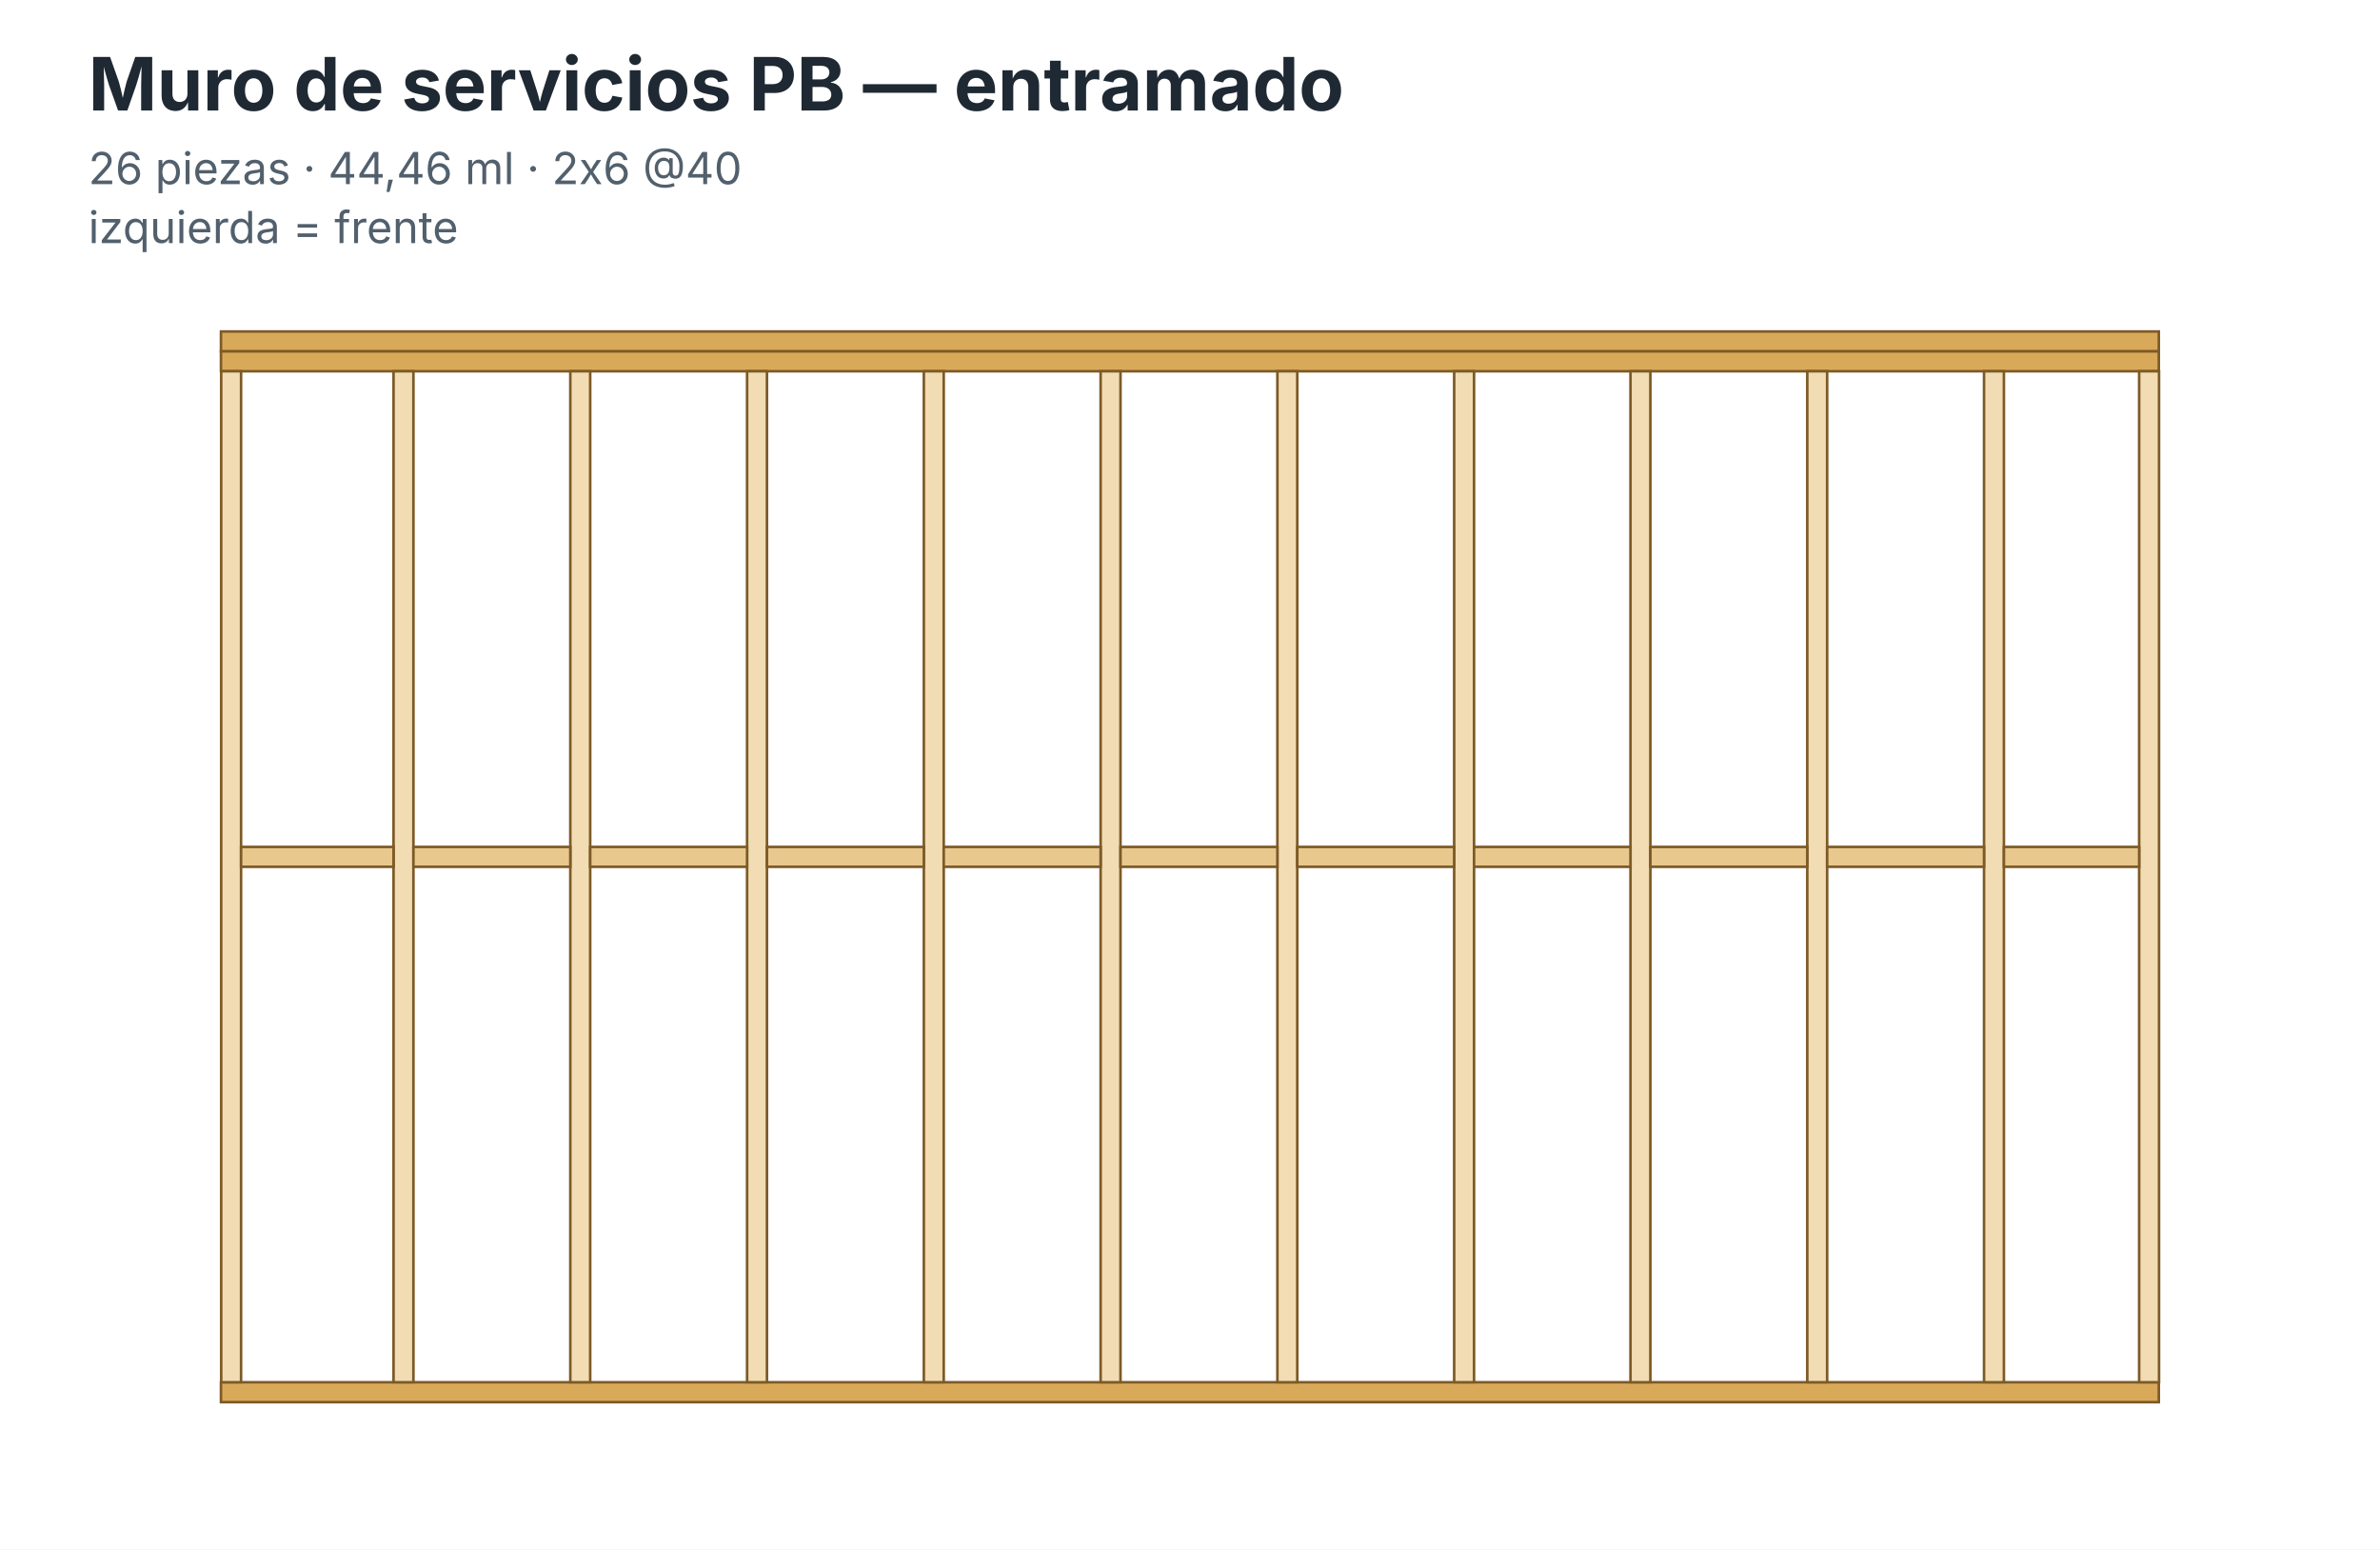
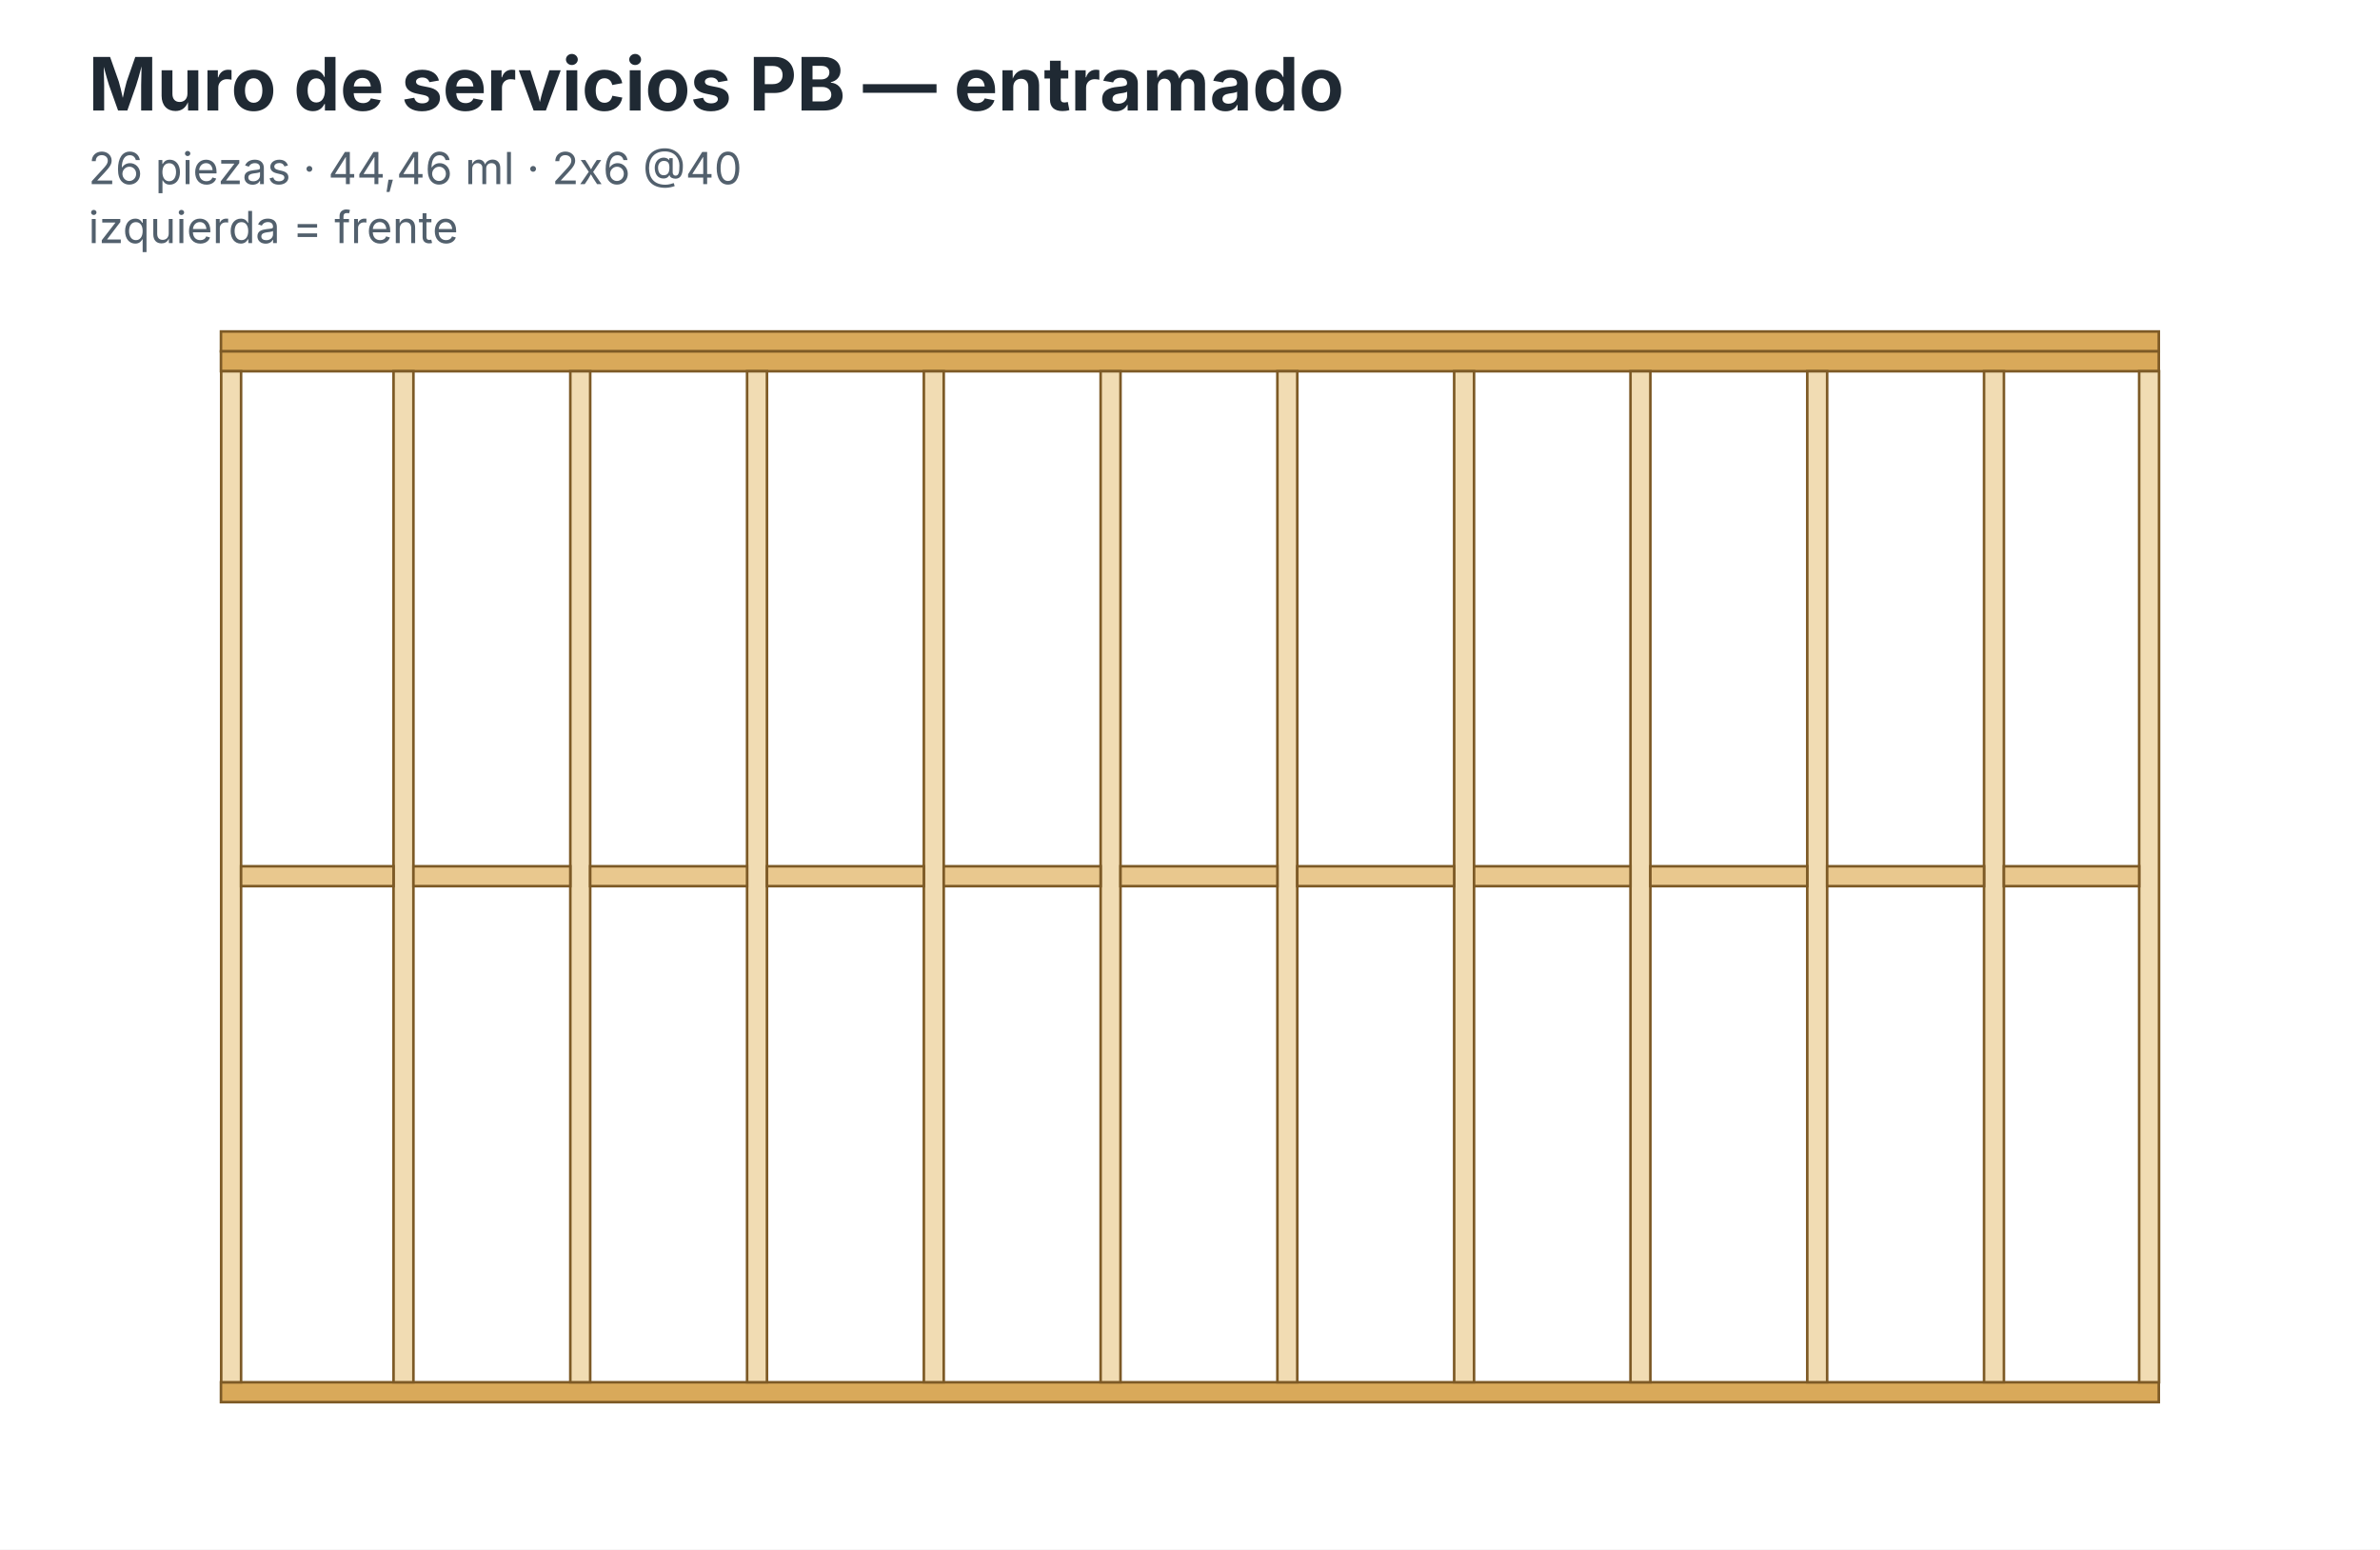
<svg xmlns="http://www.w3.org/2000/svg" viewBox="0 0 646.26 420.7" width="646.26" height="420.7">
  <style>
 .wall{fill:#2b2f33} .wallc{fill:#cfcac0;stroke:#2b2f33;stroke-width:1.2}
 .ins{fill:url(#ins)} .thin{stroke:#2b2f33;stroke-width:.8;fill:none}
 .open{fill:#fff;stroke:none} .glass{stroke:#3b82c4;stroke-width:1.2;fill:none}
 .swing{stroke:#555;stroke-width:.8;fill:none;stroke-dasharray:4 3}
 .furn{fill:#f6f3ec;stroke:#7a6f60;stroke-width:1} .furnhi{fill:none;stroke:#7a6f60;stroke-width:1;stroke-dasharray:6 4}
 .art{fill:#fff;stroke:#3a4a5a;stroke-width:1.2}
 .lbl{font-size:12px;fill:#333} .lbls{font-size:10px;fill:#555} .room{font-size:15px;font-weight:600;fill:#222}
 .area{font-size:12px;fill:#666} .dim{stroke:#a33;stroke-width:.8;fill:none} .dimt{font-size:11px;fill:#a33}
 .ttl{font-size:20px;font-weight:700;fill:#1f2933} .sub{font-size:12px;fill:#52606d}
 .stair{stroke:#555;stroke-width:.8;fill:#efe7dc} .staird{stroke:#777;stroke-width:.8;fill:none;stroke-dasharray:5 4}
 .ghost{opacity:.35} .grid{stroke:#e6e2da;stroke-width:.5}
</style>
  <defs>
    <pattern id="ins" width="10" height="10" patternUnits="userSpaceOnUse" patternTransform="rotate(45)">
      <rect width="10" height="10" fill="#f6e7a5" />
      <line x1="0" y1="0" x2="0" y2="10" stroke="#d8b84c" stroke-width="2" />
    </pattern>
    <marker id="arr" viewBox="0 0 10 10" refX="9" refY="5" markerWidth="7" markerHeight="7" orient="auto-start-reverse">
      <path d="M0,0 L10,5 L0,10 z" fill="#333" />
    </marker>
    <marker id="tick" viewBox="0 0 10 10" refX="5" refY="5" markerWidth="8" markerHeight="8" orient="auto">
      <path d="M2,8 L8,2" stroke="#a33" stroke-width="1.4" />
    </marker>
  </defs>
  <rect width="100%" height="100%" fill="#fff" />
  <text x="24" y="30" class="ttl" font-family="Inter, Arial, sans-serif">Muro de servicios PB — entramado</text>
  <text x="24" y="50" class="sub" font-family="Inter, Arial, sans-serif">26 piezas · 44,46 ml · 2x6 @40</text>
  <text x="24" y="66" class="sub" font-family="Inter, Arial, sans-serif">izquierda = frente</text>
  <polygon points="60,380.7 586.2,380.7 586.2,375.3 60,375.3" fill="#d9a95a" stroke="#7d5a26" stroke-width=".7" />
  <polygon points="60,95.4 586.2,95.4 586.2,90 60,90" fill="#d9a95a" stroke="#7d5a26" stroke-width=".7" />
  <polygon points="60,100.8 586.2,100.8 586.2,95.4 60,95.4" fill="#d9a95a" stroke="#7d5a26" stroke-width=".7" />
  <polygon points="60.06,375.3 65.46,375.3 65.46,100.8 60.06,100.8" fill="#f1dcb3" stroke="#7d5a26" stroke-width=".7" />
  <polygon points="106.86,375.3 112.26,375.3 112.26,100.8 106.86,100.8" fill="#f1dcb3" stroke="#7d5a26" stroke-width=".7" />
  <polygon points="154.86,375.3 160.26,375.3 160.26,100.8 154.86,100.8" fill="#f1dcb3" stroke="#7d5a26" stroke-width=".7" />
  <polygon points="202.86,375.3 208.26,375.3 208.26,100.8 202.86,100.8" fill="#f1dcb3" stroke="#7d5a26" stroke-width=".7" />
  <polygon points="250.86,375.3 256.26,375.3 256.26,100.8 250.86,100.8" fill="#f1dcb3" stroke="#7d5a26" stroke-width=".7" />
  <polygon points="298.86,375.3 304.26,375.3 304.26,100.8 298.86,100.8" fill="#f1dcb3" stroke="#7d5a26" stroke-width=".7" />
  <polygon points="346.86,375.3 352.26,375.3 352.26,100.8 346.86,100.8" fill="#f1dcb3" stroke="#7d5a26" stroke-width=".7" />
  <polygon points="394.86,375.3 400.26,375.3 400.26,100.8 394.86,100.8" fill="#f1dcb3" stroke="#7d5a26" stroke-width=".7" />
  <polygon points="442.74,375.3 448.14,375.3 448.14,100.8 442.74,100.8" fill="#f1dcb3" stroke="#7d5a26" stroke-width=".7" />
  <polygon points="490.74,375.3 496.14,375.3 496.14,100.8 490.74,100.8" fill="#f1dcb3" stroke="#7d5a26" stroke-width=".7" />
  <polygon points="538.74,375.3 544.14,375.3 544.14,100.8 538.74,100.8" fill="#f1dcb3" stroke="#7d5a26" stroke-width=".7" />
  <polygon points="580.86,375.3 586.26,375.3 586.26,100.8 580.86,100.8" fill="#f1dcb3" stroke="#7d5a26" stroke-width=".7" />
-   <polygon points="65.46,235.35 106.86,235.35 106.86,229.95 65.46,229.95" fill="#e9c88e" stroke="#7d5a26" stroke-width=".7" />
-   <polygon points="112.26,235.35 154.86,235.35 154.86,229.95 112.26,229.95" fill="#e9c88e" stroke="#7d5a26" stroke-width=".7" />
-   <polygon points="160.26,235.35 202.86,235.35 202.86,229.95 160.26,229.95" fill="#e9c88e" stroke="#7d5a26" stroke-width=".7" />
-   <polygon points="208.26,235.35 250.86,235.35 250.86,229.95 208.26,229.95" fill="#e9c88e" stroke="#7d5a26" stroke-width=".7" />
-   <polygon points="256.26,235.35 298.86,235.35 298.86,229.95 256.26,229.95" fill="#e9c88e" stroke="#7d5a26" stroke-width=".7" />
-   <polygon points="304.26,235.35 346.86,235.35 346.86,229.95 304.26,229.95" fill="#e9c88e" stroke="#7d5a26" stroke-width=".7" />
-   <polygon points="352.26,235.35 394.86,235.35 394.86,229.95 352.26,229.95" fill="#e9c88e" stroke="#7d5a26" stroke-width=".7" />
-   <polygon points="400.26,235.35 442.74,235.35 442.74,229.95 400.26,229.95" fill="#e9c88e" stroke="#7d5a26" stroke-width=".7" />
-   <polygon points="448.14,235.35 490.74,235.35 490.74,229.95 448.14,229.95" fill="#e9c88e" stroke="#7d5a26" stroke-width=".7" />
-   <polygon points="496.14,235.35 538.74,235.35 538.74,229.95 496.14,229.95" fill="#e9c88e" stroke="#7d5a26" stroke-width=".7" />
-   <polygon points="544.14,235.35 580.86,235.35 580.86,229.95 544.14,229.95" fill="#e9c88e" stroke="#7d5a26" stroke-width=".7" />
+   <polygon points="65.46,240.6 106.86,240.6 106.86,235.2 65.46,235.2" fill="#e9c88e" stroke="#7d5a26" stroke-width=".7" />
+   <polygon points="112.26,240.6 154.86,240.6 154.86,235.2 112.26,235.2" fill="#e9c88e" stroke="#7d5a26" stroke-width=".7" />
+   <polygon points="160.26,240.6 202.86,240.6 202.86,235.2 160.26,235.2" fill="#e9c88e" stroke="#7d5a26" stroke-width=".7" />
+   <polygon points="208.26,240.6 250.86,240.6 250.86,235.2 208.26,235.2" fill="#e9c88e" stroke="#7d5a26" stroke-width=".7" />
+   <polygon points="256.26,240.6 298.86,240.6 298.86,235.2 256.26,235.2" fill="#e9c88e" stroke="#7d5a26" stroke-width=".7" />
+   <polygon points="304.26,240.6 346.86,240.6 346.86,235.2 304.26,235.2" fill="#e9c88e" stroke="#7d5a26" stroke-width=".7" />
+   <polygon points="352.26,240.6 394.86,240.6 394.86,235.2 352.26,235.2" fill="#e9c88e" stroke="#7d5a26" stroke-width=".7" />
+   <polygon points="400.26,240.6 442.74,240.6 442.74,235.2 400.26,235.2" fill="#e9c88e" stroke="#7d5a26" stroke-width=".7" />
+   <polygon points="448.14,240.6 490.74,240.6 490.74,235.2 448.14,235.2" fill="#e9c88e" stroke="#7d5a26" stroke-width=".7" />
+   <polygon points="496.14,240.6 538.74,240.6 538.74,235.2 496.14,235.2" fill="#e9c88e" stroke="#7d5a26" stroke-width=".7" />
+   <polygon points="544.14,240.6 580.86,240.6 580.86,235.2 544.14,235.2" fill="#e9c88e" stroke="#7d5a26" stroke-width=".7" />
</svg>
